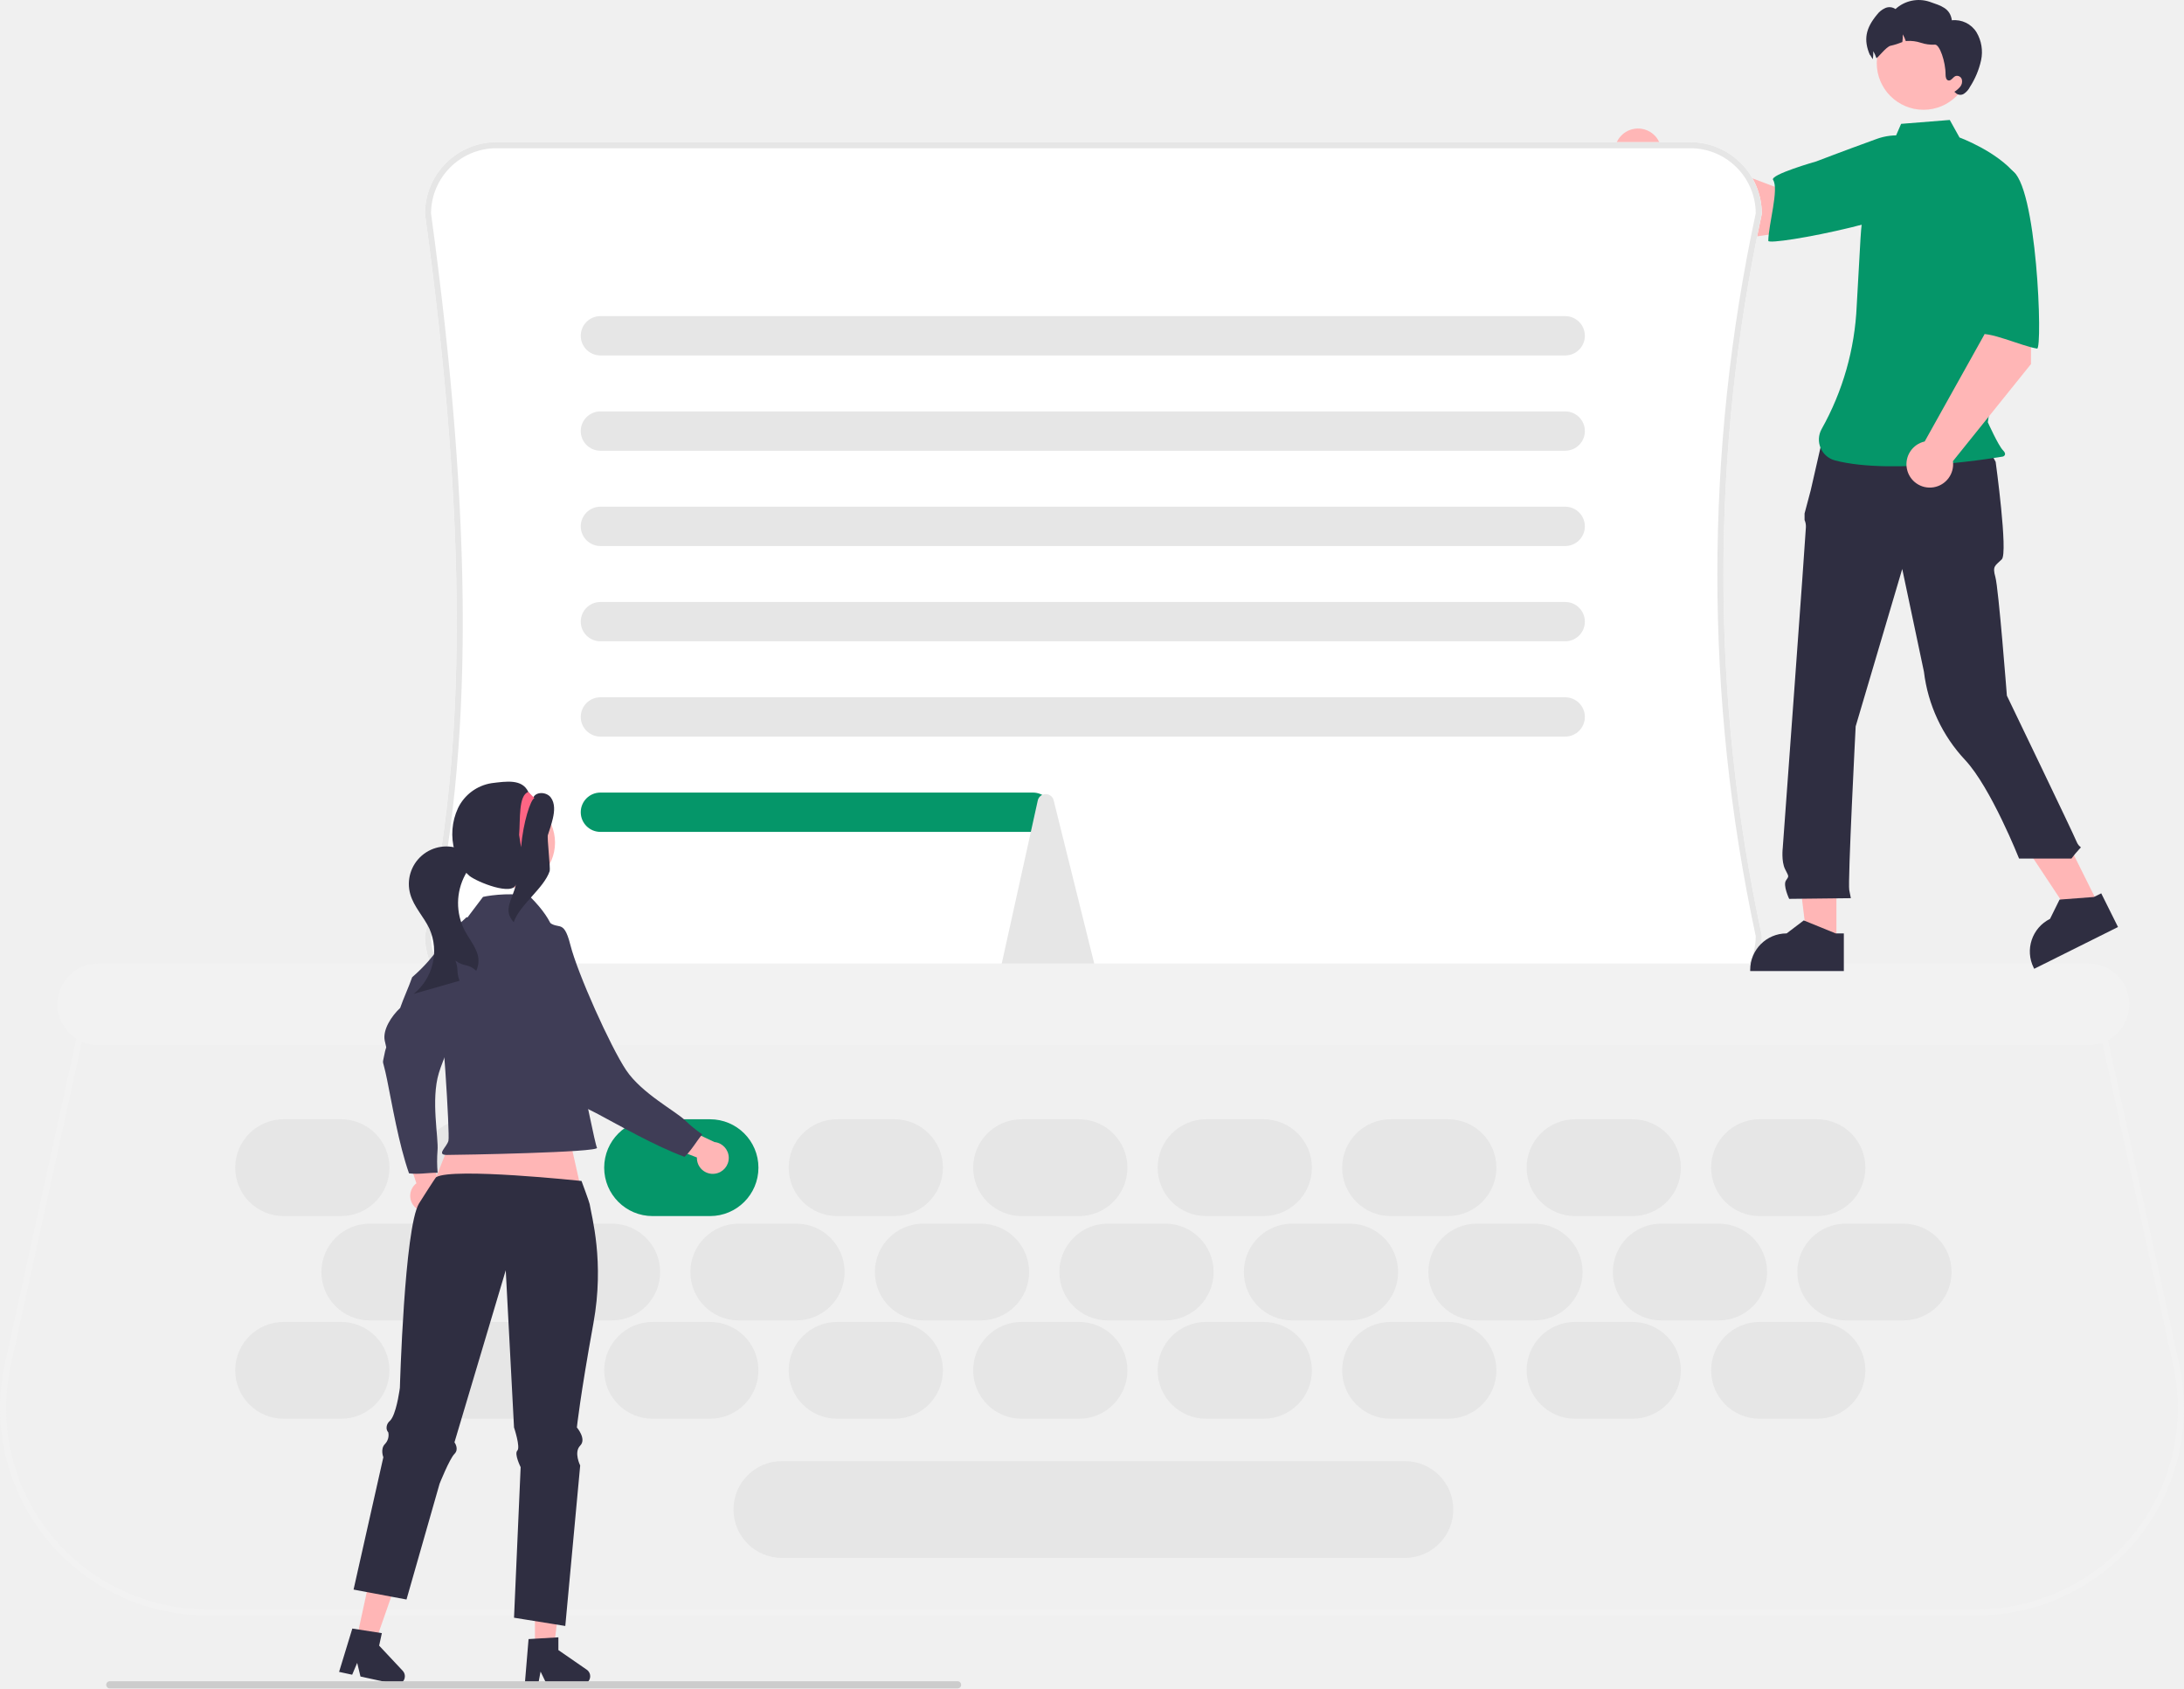
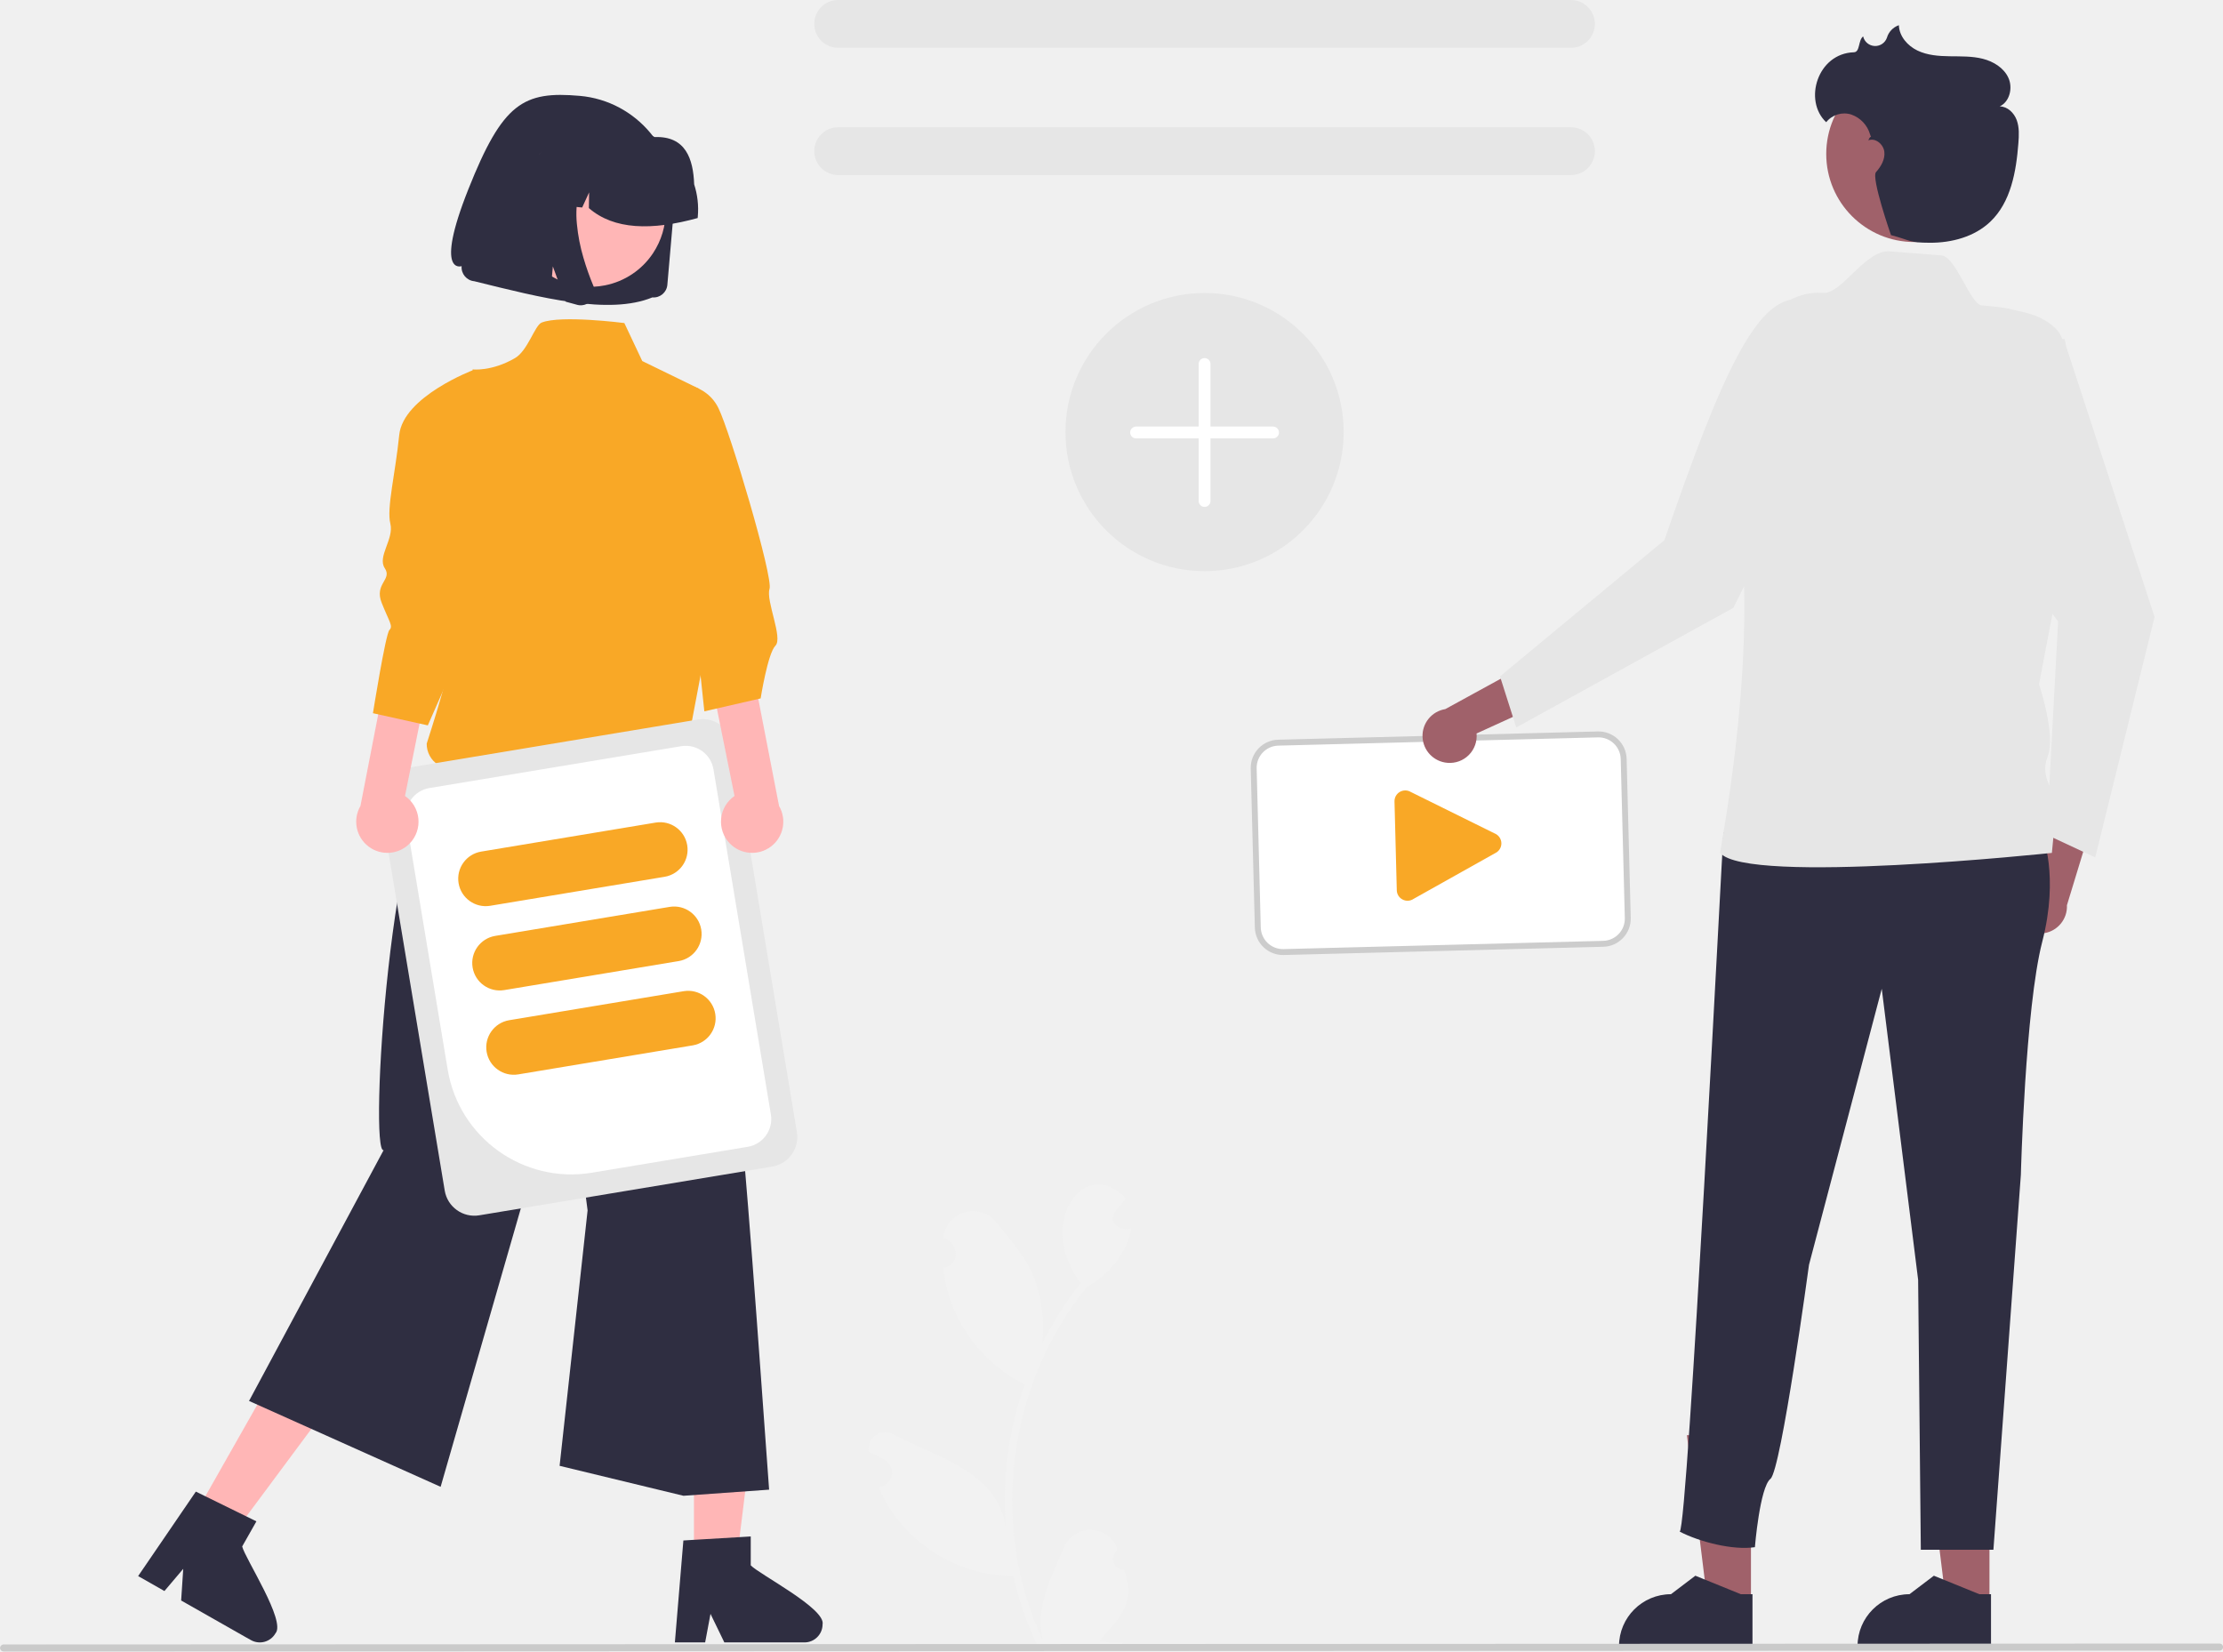
- <svg xmlns="http://www.w3.org/2000/svg" data-name="Layer 1" width="722.113" height="558.151" viewBox="0 0 722.113 558.151">
-   <path d="M892.077,705.041h-585.082a68.496,68.496,0,0,1-66.896-83.213l26.134-118.787H932.84l26.134,118.787a68.496,68.496,0,0,1-66.896,83.213Zm-624.237-200-25.788,117.217a66.497,66.497,0,0,0,64.943,80.783h585.082a66.497,66.497,0,0,0,64.943-80.783l-25.788-117.217Z" transform="translate(-238.4798 -171.0368)" fill="#f2f2f2" />
-   <path d="M817.785,249.415l30.69-4.574-4.848-21.349-18.4,9.267-37.961-14.307a7.717,7.717,0,1,0-5.048,10.199Z" transform="translate(-238.4798 -171.0368)" fill="#ffb6b6" />
-   <path d="M880.164,233.455c-2.373,8.995-57.048,19.141-57.02,17.195.078-5.531,3.593-17.135,1.585-20.146-1.148-1.722,14.313-6.121,14.313-6.121s8.533-3.285,19.596-7.293a19.721,19.721,0,0,1,18.85,2.604S882.537,224.461,880.164,233.455Z" transform="translate(-238.4798 -171.0368)" fill="#059669" />
-   <path d="M351.247,608.037h-19a16,16,0,0,0,0,32h19a16,16,0,0,0,0-32Z" transform="translate(-238.4798 -171.0368)" fill="#e6e6e6" />
-   <path d="M412.247,608.037h-19a16,16,0,0,0,0,32h19a16,16,0,0,0,0-32Z" transform="translate(-238.4798 -171.0368)" fill="#e6e6e6" />
-   <path d="M473.247,608.037h-19a16,16,0,0,0,0,32h19a16,16,0,0,0,0-32Z" transform="translate(-238.4798 -171.0368)" fill="#e6e6e6" />
-   <path d="M534.247,608.037h-19a16,16,0,0,0,0,32h19a16,16,0,0,0,0-32Z" transform="translate(-238.4798 -171.0368)" fill="#e6e6e6" />
-   <path d="M595.247,608.037h-19a16,16,0,0,0,0,32h19a16,16,0,0,0,0-32Z" transform="translate(-238.4798 -171.0368)" fill="#e6e6e6" />
-   <path d="M656.247,608.037h-19a16,16,0,0,0,0,32h19a16,16,0,0,0,0-32Z" transform="translate(-238.4798 -171.0368)" fill="#e6e6e6" />
-   <path d="M717.247,608.037h-19a16,16,0,0,0,0,32h19a16,16,0,0,0,0-32Z" transform="translate(-238.4798 -171.0368)" fill="#e6e6e6" />
-   <path d="M778.247,608.037h-19a16,16,0,0,0,0,32h19a16,16,0,0,0,0-32Z" transform="translate(-238.4798 -171.0368)" fill="#e6e6e6" />
-   <path d="M839.247,608.037h-19a16,16,0,0,0,0,32h19a16,16,0,0,0,0-32Z" transform="translate(-238.4798 -171.0368)" fill="#e6e6e6" />
-   <path d="M351.247,541.037h-19a16,16,0,0,0,0,32h19a16,16,0,0,0,0-32Z" transform="translate(-238.4798 -171.0368)" fill="#e6e6e6" />
-   <path d="M412.247,541.037h-19a16,16,0,0,0,0,32h19a16,16,0,0,0,0-32Z" transform="translate(-238.4798 -171.0368)" fill="#e6e6e6" />
-   <path d="M473.247,541.037h-19a16,16,0,0,0,0,32h19a16,16,0,0,0,0-32Z" transform="translate(-238.4798 -171.0368)" fill="#059669" />
-   <path d="M534.247,541.037h-19a16,16,0,0,0,0,32h19a16,16,0,0,0,0-32Z" transform="translate(-238.4798 -171.0368)" fill="#e6e6e6" />
-   <path d="M595.247,541.037h-19a16,16,0,0,0,0,32h19a16,16,0,0,0,0-32Z" transform="translate(-238.4798 -171.0368)" fill="#e6e6e6" />
-   <path d="M656.247,541.037h-19a16,16,0,0,0,0,32h19a16,16,0,0,0,0-32Z" transform="translate(-238.4798 -171.0368)" fill="#e6e6e6" />
-   <path d="M717.247,541.037h-19a16,16,0,0,0,0,32h19a16,16,0,0,0,0-32Z" transform="translate(-238.4798 -171.0368)" fill="#e6e6e6" />
-   <path d="M778.247,541.037h-19a16,16,0,0,0,0,32h19a16,16,0,0,0,0-32Z" transform="translate(-238.4798 -171.0368)" fill="#e6e6e6" />
-   <path d="M839.247,541.037h-19a16,16,0,0,0,0,32h19a16,16,0,0,0,0-32Z" transform="translate(-238.4798 -171.0368)" fill="#e6e6e6" />
-   <path d="M379.747,575.537h-19a16,16,0,0,0,0,32h19a16,16,0,0,0,0-32Z" transform="translate(-238.4798 -171.0368)" fill="#e6e6e6" />
-   <path d="M440.747,575.537h-19a16,16,0,0,0,0,32h19a16,16,0,0,0,0-32Z" transform="translate(-238.4798 -171.0368)" fill="#e6e6e6" />
-   <path d="M501.747,575.537h-19a16,16,0,0,0,0,32h19a16,16,0,0,0,0-32Z" transform="translate(-238.4798 -171.0368)" fill="#e6e6e6" />
-   <path d="M562.747,575.537h-19a16,16,0,0,0,0,32h19a16,16,0,0,0,0-32Z" transform="translate(-238.4798 -171.0368)" fill="#e6e6e6" />
-   <path d="M623.747,575.537h-19a16,16,0,0,0,0,32h19a16,16,0,0,0,0-32Z" transform="translate(-238.4798 -171.0368)" fill="#e6e6e6" />
-   <path d="M684.747,575.537h-19a16,16,0,0,0,0,32h19a16,16,0,0,0,0-32Z" transform="translate(-238.4798 -171.0368)" fill="#e6e6e6" />
-   <path d="M745.747,575.537h-19a16,16,0,0,0,0,32h19a16,16,0,0,0,0-32Z" transform="translate(-238.4798 -171.0368)" fill="#e6e6e6" />
-   <path d="M806.747,575.537h-19a16,16,0,0,0,0,32h19a16,16,0,0,0,0-32Z" transform="translate(-238.4798 -171.0368)" fill="#e6e6e6" />
-   <path d="M867.747,575.537h-19a16,16,0,0,0,0,32h19a16,16,0,0,0,0-32Z" transform="translate(-238.4798 -171.0368)" fill="#e6e6e6" />
-   <path d="M797.379,504.037H402.615a23.645,23.645,0,0,1-23.618-23.618l.026-.226c13.966-60.428,13.96-136.182-.017-238.402l-.009-.136a23.645,23.645,0,0,1,23.618-23.618H797.379A23.645,23.645,0,0,1,820.997,241.655l-.022.209a566.872,566.872,0,0,0,0,238.346l.022.209A23.645,23.645,0,0,1,797.379,504.037Z" transform="translate(-238.4798 -171.0368)" fill="#fff" />
-   <path d="M797.379,504.037H402.615a23.645,23.645,0,0,1-23.618-23.618l.026-.226c13.966-60.428,13.96-136.182-.017-238.402l-.009-.136a23.645,23.645,0,0,1,23.618-23.618H797.379A23.645,23.645,0,0,1,820.997,241.655l-.022.209a566.872,566.872,0,0,0,0,238.346l.022.209A23.645,23.645,0,0,1,797.379,504.037ZM380.997,480.531a21.643,21.643,0,0,0,21.618,21.506H797.379a21.643,21.643,0,0,0,21.618-21.514,568.845,568.845,0,0,1,0-238.973,21.643,21.643,0,0,0-21.618-21.514H402.615a21.643,21.643,0,0,0-21.618,21.551C394.989,343.956,394.99,419.893,380.997,480.531Z" transform="translate(-238.4798 -171.0368)" fill="#e6e6e6" />
-   <path d="M755.997,288.537h-319a6.5,6.5,0,0,1,0-13h319a6.5,6.5,0,0,1,0,13Z" transform="translate(-238.4798 -171.0368)" fill="#e6e6e6" />
-   <path d="M755.997,320.037h-319a6.5,6.5,0,0,1,0-13h319a6.5,6.5,0,0,1,0,13Z" transform="translate(-238.4798 -171.0368)" fill="#e6e6e6" />
-   <path d="M755.997,351.537h-319a6.5,6.5,0,0,1,0-13h319a6.5,6.5,0,0,1,0,13Z" transform="translate(-238.4798 -171.0368)" fill="#e6e6e6" />
-   <path d="M755.997,383.037h-319a6.5,6.5,0,0,1,0-13h319a6.5,6.5,0,0,1,0,13Z" transform="translate(-238.4798 -171.0368)" fill="#e6e6e6" />
-   <path d="M755.997,414.537h-319a6.5,6.5,0,0,1,0-13h319a6.5,6.5,0,0,1,0,13Z" transform="translate(-238.4798 -171.0368)" fill="#e6e6e6" />
-   <path d="M579.997,446.037h-143a6.5,6.5,0,0,1,0-13h143a6.5,6.5,0,0,1,0,13Z" transform="translate(-238.4798 -171.0368)" fill="#059669" />
-   <path d="M598.178,495.537H571.855a2.658,2.658,0,0,1-2.069-1.02,3.174,3.174,0,0,1-.601-2.652l12.387-56.046a2.7,2.7,0,0,1,5.32-.081l13.936,56.045a3.175,3.175,0,0,1-.558,2.704A2.657,2.657,0,0,1,598.178,495.537Z" transform="translate(-238.4798 -171.0368)" fill="#e6e6e6" />
-   <path d="M928.997,516.537h-658a13.5,13.5,0,0,1,0-27h658a13.5,13.5,0,0,1,0,27Z" transform="translate(-238.4798 -171.0368)" fill="#f2f2f2" />
-   <polygon points="607.193 311.693 597.591 311.692 593.024 274.657 607.195 274.658 607.193 311.693" fill="#ffb6b6" />
-   <path d="M848.121,492.037l-30.96-.001v-.392a12.051,12.051,0,0,1,12.05-12.05h.001l5.655-4.29,10.551,4.291,2.703 0Z" transform="translate(-238.4798 -171.0368)" fill="#2f2e41" />
-   <polygon points="693.95 299.209 685.357 303.492 664.747 272.384 677.431 266.063 693.95 299.209" fill="#ffb6b6" />
-   <path d="M938.774,477.484l-27.709,13.81-.175-.35a12.051,12.051,0,0,1,5.409-16.16l.001-0,3.147-6.363,11.357-.867,2.419-1.206Z" transform="translate(-238.4798 -171.0368)" fill="#2f2e41" />
-   <path d="M841.419,314.529l52.945,1.853,3.959,7.352s4.146,30.079,2.023,32.203-3.185,2.123-2.123,5.84,3.807,39.222,3.807,39.222,21.871,45.366,22.933,48.021,2.123,1.593,1.062,2.654A39.098,39.098,0,0,0,923.369,454.859H906.064s-9.317-23.503-17.846-32.593a51.635,51.635,0,0,1-13.612-29.178l-7.175-33.965L852.036,411.148s-2.654,51.494-2.123,54.149l.531,2.654-20.396.228s-2.123-4.475-1.062-6.067.998-1.158-.297-3.764-.764-7.023-.764-7.023,7.655-104.412,7.655-106.005a5.295,5.295,0,0,0-.441-2.388V340.77l2.034-7.66Z" transform="translate(-238.4798 -171.0368)" fill="#2f2e41" />
-   <path d="M864.246,218.467c-3.446,2.049-5.508,5.813-6.691,9.644a91.389,91.389,0,0,0-3.927,21.835l-1.25,22.187a91.35,91.35,0,0,1-11.627,40.784,7.13,7.13,0,0,0,4.46,10.325c19.189,5.035,55.533-1.287,55.533-1.287s1.548-.516,0-2.064-5.021-9.288-5.021-9.288l4.128-27.117,5.16-54.697c-6.192-7.74-18.645-12.303-18.645-12.303l-3.218-5.792-16.089,1.287Z" transform="translate(-238.4798 -171.0368)" fill="#059669" />
-   <circle cx="635.979" cy="20.834" r="15.455" fill="#ffb8b8" />
-   <path d="M893.503,190.953a26.877,26.877,0,0,1-3.676,8.807,5.995,5.995,0,0,1-2.005,2.277,2.192,2.192,0,0,1-2.785-.348l-.376-.306a7.976,7.976,0,0,0,1.949-1.692,2.716,2.716,0,0,0,.522-2.43,1.673,1.673,0,0,0-2.047-1.093c-.905.355-1.455,1.664-2.402,1.462-.766-.167-.926-1.177-.926-1.97.028-4.149-1.977-10.046-3.53-9.865a12.519,12.519,0,0,1-4.63-.62,12.13,12.13,0,0,0-4.637-.592c-.111.014-.223.035-.341.056a10.267,10.267,0,0,0-1.03-2.249,12.014,12.014,0,0,1-.125,2.548,23.832,23.832,0,0,1-3.857,1.218c-1.434.202-4.588,4.491-4.734,4.052a10.268,10.268,0,0,0-1.03-2.249,12.014,12.014,0,0,1-.125,2.548c-.007.035-.007.063-.014.097-.696-.926-1.121-2.054-.884-1.191-2.332-5.277-1.427-9.058,2.242-13.506a7.055,7.055,0,0,1,2.75-2.207,3.468,3.468,0,0,1,3.384.334,11.384,11.384,0,0,1,11.292-2.409c3.822,1.33,6.767,2.11,7.352,6.12a8.509,8.509,0,0,1,8.153,3.968A12.85,12.85,0,0,1,893.503,190.953Z" transform="translate(-238.4798 -171.0368)" fill="#2f2e41" />
-   <path d="M909.997,291.385l.025-31.029-21.832,1.63,6.437,19.57-19.775,35.421a7.717,7.717,0,1,0,9.338,6.504Z" transform="translate(-238.4798 -171.0368)" fill="#ffb6b6" />
-   <path d="M903.458,227.33c8.544,3.68,10.475,59.255,8.554,58.939-5.458-.896-16.413-6.093-19.688-4.554-1.873.88-3.932-15.062-3.932-15.062s-1.984-8.926-4.308-20.461a19.721,19.721,0,0,1,5.369-18.256S894.914,223.651,903.458,227.33Z" transform="translate(-238.4798 -171.0368)" fill="#059669" />
-   <path d="M375.817,570.227a5.239,5.239,0,0,1,.342-8.026l-5.866-17.669,9.343,2.51,4.138,16.394a5.267,5.267,0,0,1-7.957,6.791Z" transform="translate(-238.4798 -171.0368)" fill="#ffb6b6" />
-   <path d="M392.751,474.231c1.55.889,10.722-1.313,12.514-.687-.989,6.033,4.382,3.769-1.45,11.692s-17.578,31.679-20.247,40.558-.027,21.391-.427,25.599a43.667,43.667,0,0,0,.036,7.324c-3.151-.04-6.257.614-9.457.196-3.413-9.657-5.708-23.403-7.266-31s-1.615-4.384-.901-8.183.888-1.038.137-4.672,2.285-8.2,5.091-10.803c1.21-3.479,2.773-6.723,3.97-10.165C383.525,486.435,384.102,482.013,392.751,474.231Z" transform="translate(-238.4798 -171.0368)" fill="#3f3d56" />
-   <path d="M474.884,559.027a5.239,5.239,0,0,1-5.979-5.365l-17.369-6.701,7.876-5.618,15.286,7.225a5.267,5.267,0,0,1,.185,10.459Z" transform="translate(-238.4798 -171.0368)" fill="#ffb6b6" />
-   <path d="M411.534,484.94c1.671-.632,5.801-9.113,7.423-10.098,4.029,4.598,5.695-.987,8.105,8.551s13.284,33.706,18.443,41.409,16.497,13.617,19.492,16.6a43.666,43.666,0,0,0,5.677,4.627c-2.033,2.407-3.503,5.221-5.859,7.426-9.625-3.503-21.695-10.468-28.551-14.094s-4.411-1.54-6.89-4.506-.237-1.345-3.52-3.075-4.878-6.976-5.105-10.797c-1.917-3.145-3.428-6.413-5.325-9.526C415.093,499.819,412.046,496.563,411.534,484.94Z" transform="translate(-238.4798 -171.0368)" fill="#3f3d56" />
-   <polygon points="186.123 366.39 194.791 405.071 139.247 401.616 154.351 363.627 186.123 366.39" fill="#ffb6b6" />
-   <polygon points="176.874 544.917 183.113 544.916 186.081 520.851 176.873 520.851 176.874 544.917" fill="#ffb6b6" />
-   <path d="M413.241,712.875l9.863-.589v4.226l9.377,6.476a2.64,2.64,0,0,1-1.5,4.812h-11.742l-2.024-4.18-.79,4.18h-4.427Z" transform="translate(-238.4798 -171.0368)" fill="#2f2e41" />
-   <polygon points="117.905 541.813 124.002 543.135 132.005 520.246 123.006 518.294 117.905 541.813" fill="#ffb6b6" />
-   <path d="M354.972,709.393l9.764,1.516-.896,4.13,7.791,8.317a2.64,2.64,0,0,1-2.486,4.384l-11.475-2.489-1.092-4.514-1.658,3.917-4.327-.939Z" transform="translate(-238.4798 -171.0368)" fill="#2f2e41" />
-   <path d="M434.689,608.453c-4.379,24.065-5.473,34.455-5.473,34.455s3.284,3.828,1.095,6.018,0,6.562,0,6.562l-4.923,53.053-3.963-.642-9.546-1.535-3.443-.556,2.189-49.769s-2.189-4.379-1.095-5.473c1.095-1.095-1.095-7.657-1.095-7.657l-2.734-51.958-16.958,56.881s1.645,2.189,0,3.828c-1.639,1.639-4.917,9.846-4.917,9.846l-10.085,35.287-.856,2.997-5.259-.985-5.724-1.076-1.052-.196-1.871-.355-1.205-.226-.41-.073-1.981-.373.599-2.66.312-1.4,8.531-37.892.196-.875.208-.923s-1.095-2.734.544-4.379a4.274,4.274,0,0,0,1.095-3.828,1.493,1.493,0,0,1-.147-.183,2.27,2.27,0,0,1-.391-.893,2.961,2.961,0,0,1,1.089-2.752,4.67,4.67,0,0,0,.777-1.113c1.663-3.15,2.501-9.822,2.501-9.822s1.48-52.845,6.323-60.917c.257-.422,5.399-8.523,5.668-8.688,5.467-3.278,48.063,1.25,48.063,1.25s2.58,6.931,2.696,7.652C434.075,573.136,438.401,588.039,434.689,608.453Z" transform="translate(-238.4798 -171.0368)" fill="#2f2e41" />
-   <path d="M421.746,481.165s.922-4.784-7.935-13.641c-4.689-1.563-12.813-.652-15.629,0-13.024,17.192-10.692,14.159-14.083,23.764a13.529,13.529,0,0,0-.928,6.838c1.563,7.815,4.1,47.928,3.579,50.012s-4.168,4.689-.521,4.689,50.675-.823,49.633-2.386S421.746,481.165,421.746,481.165Z" transform="translate(-238.4798 -171.0368)" fill="#3f3d56" />
-   <circle cx="168.577" cy="278.545" r="14.938" fill="#ffb6b6" />
-   <path d="M394.401,455.23c-.082,1.812-1.217,3.373-2.094,4.959a19.789,19.789,0,0,0-.184,18.46c1.219,2.313,2.907,4.377,3.875,6.806a7.731,7.731,0,0,1-.061,6.522c-2.618-2.519-3.896-1.189-6.869-3.388,1.169,3.277.172,3.383,1.346,6.657q-7.569,2.161-15.144,4.334a18.252,18.252,0,0,0,5.221-21.482c-1.846-3.958-5.146-7.221-6.347-11.427a12.399,12.399,0,0,1,17.042-14.713C392.886,451.472,394.483,453.447,394.401,455.23Z" transform="translate(-238.4798 -171.0368)" fill="#2f2e41" />
-   <path d="M413.163,432.839c-2.009-4.389-7.309-3.496-12.101-2.917a14.894,14.894,0,0,0-11.159,8.281,20.353,20.353,0,0,0-1.104,14.128,15.478,15.478,0,0,0,4.887,8.239c2.531,2.035,14.429,6.849,15.419,2.704-1.238,5.408-4.46,8.486-.773,12.631,1.91-5.737,9.985-11.186,11.895-16.922.287-.864-.893-11.013-.606-11.876.606-1.82,1.213-3.644,1.651-5.511.55-2.346.762-5.037-.696-6.956s-5.129-1.994-5.866.301" transform="translate(-238.4798 -171.0368)" fill="#2f2e41" />
-   <path d="M410.758,451.107l-.639-4.065c.434-5.056-.274-13.097,3.043-14.203l2.029,2.029C413.909,435.296,411.467,442.856,410.758,451.107Z" transform="translate(-238.4798 -171.0368)" fill="#ff6584" />
-   <path d="M556.269,727.998a1.186,1.186,0,0,1-1.19,1.19h-280.29a1.19,1.19,0,1,1,0-2.38h280.29A1.187,1.187,0,0,1,556.269,727.998Z" transform="translate(-238.4798 -171.0368)" fill="#ccc" />
-   <path d="M702.997,654.041h-206a16,16,0,0,0,0,32h206a16,16,0,0,0,0-32Z" transform="translate(-238.4798 -171.0368)" fill="#e6e6e6" />
+ <svg xmlns="http://www.w3.org/2000/svg" data-name="Layer 1" width="751.131" height="558.074" viewBox="0 0 751.131 558.074">
+   <path d="M604.269,701.351a3.613,3.613,0,0,1-2.619-6.263c.091-.362.156-.622.248-.984a9.707,9.707,0,0,0-17.997-.17c-4.282,10.023-9.825,20.4-7.068,31.44-18.206-38.585-12.015-86.582,14.891-119.58,7.437-4.097,13.465-11.376,15.034-19.827-3.681,1.247-8.27-1.747-5.502-5.624,1.2-1.482,2.411-2.952,3.61-4.434-13.982-14.89-30.641,8.512-15.251,28.609a115.847,115.847,0,0,0-13.011,20.352,48.709,48.709,0,0,0-2.908-22.624c-2.783-6.715-8.001-12.37-12.595-18.175-5.586-7.073-17.083-3.81-17.835,5.166,5.155,1.694,5.825,9.141-.072,10.16,1.545,16.698,12.453,32.043,27.478,39.366a116.299,116.299,0,0,0-6.355,48.611c-2.652-19.25-23.316-23.921-37.759-31.572a5.626,5.626,0,0,0-8.58,5.699,32.495,32.495,0,0,1,5.696,3.005,4.911,4.911,0,0,1-2.282,8.965c7.28,18.018,26.102,30.117,45.434,30.049a119.563,119.563,0,0,0,8.032,23.447h28.692c.103-.319.195-.648.288-.967a32.599,32.599,0,0,1-7.939-.473c7.026-8.319,12.46-12.563,8.371-24.177Z" transform="translate(-224.4343 -170.9629)" fill="#f2f2f2" />
+   <path d="M755.343,187.114H507.555a8.076,8.076,0,0,1,0-16.151H755.343a8.076,8.076,0,0,1,0,16.151Z" transform="translate(-224.4343 -170.9629)" fill="#e6e6e6" />
+   <path d="M755.343,230.114H507.555a8.076,8.076,0,0,1,0-16.151H755.343a8.076,8.076,0,0,1,0,16.151Z" transform="translate(-224.4343 -170.9629)" fill="#e6e6e6" />
+   <path d="M766.168,489.893l-108.016,2.788a8.509,8.509,0,0,1-8.717-8.278l-1.388-53.762a8.51,8.51,0,0,1,8.278-8.717L764.342,419.136a8.51,8.51,0,0,1,8.717,8.278L774.446,481.176A8.509,8.509,0,0,1,766.168,489.893Z" transform="translate(-224.4343 -170.9629)" fill="#fff" />
+   <path d="M766.194,490.892l-108.016,2.788a9.511,9.511,0,0,1-9.742-9.252l-1.388-53.762a9.511,9.511,0,0,1,9.252-9.742l108.016-2.788a9.511,9.511,0,0,1,9.742,9.252l1.388,53.762A9.511,9.511,0,0,1,766.194,490.892ZM656.352,422.924a7.508,7.508,0,0,0-7.304,7.691l1.388,53.762a7.508,7.508,0,0,0,7.691,7.304L766.143,488.893a7.508,7.508,0,0,0,7.304-7.691l-1.388-53.762a7.508,7.508,0,0,0-7.691-7.304Z" transform="translate(-224.4343 -170.9629)" fill="#ccc" />
+   <path d="M700.126,475.341a3.633,3.633,0,0,1-1.764-.411,3.586,3.586,0,0,1-1.965-3.135l-.775-30.004a3.633,3.633,0,0,1,5.5-3.21l28.849,14.267a3.633,3.633,0,0,1,.158,6.131L702.055,474.717A3.616,3.616,0,0,1,700.126,475.341Z" transform="translate(-224.4343 -170.9629)" fill="#f9a826" />
+   <circle cx="407.014" cy="146.005" r="47" fill="#e6e6e6" />
+   <path d="M631.449,342.252a2,2,0,0,1-2-2V293.968a2,2,0,1,1,4,0v46.284A2,2,0,0,1,631.449,342.252Z" transform="translate(-224.4343 -170.9629)" fill="#fff" />
+   <path d="M654.59,319.11h-46.283a2,2,0,0,1,0-4h46.283a2,2,0,0,1,0,4Z" transform="translate(-224.4343 -170.9629)" fill="#fff" />
+   <path d="M458.449,468.968h-80v-90h80C449.712,390.715,454.035,429.748,458.449,468.968Z" transform="translate(-224.4343 -170.9629)" fill="#ffb6b6" />
+   <polygon points="234.478 527.659 248.878 527.659 255.729 472.114 234.475 472.115 234.478 527.659" fill="#ffb6b6" />
+   <path d="M478.104,699.918V690.156l-3.786.231-15.41.913-3.567.219-2.727,32.696-.146,1.753H462.694l.329-1.741,1.485-7.912,3.834,7.912.84,1.741h27.108a6.125,6.125,0,0,0,6.086-6.098C503.521,714.525,480.977,702.974,478.104,699.918Z" transform="translate(-224.4343 -170.9629)" fill="#2f2e41" />
+   <polygon points="65.771 511.985 78.296 519.091 111.665 474.162 93.18 463.674 65.771 511.985" fill="#ffb6b6" />
+   <path d="M306.264,693.54l4.808-8.484-3.384-1.668-13.865-6.804-3.214-1.582-15.788,23.116-3.713,5.429,4.2,2.386,4.686,2.666,6.354-7.498-.706,10.7,22.142,12.574h.012l1.424.803a6.096,6.096,0,0,0,8.302-2.301C321.151,718.786,307.25,697.63,306.264,693.54Z" transform="translate(-224.4343 -170.9629)" fill="#2f2e41" />
+   <path d="M375.449,425.968c-19.297,12.787-26.4,135.64-21.386,133.635l-45.483,84.765L373.318,673.387,415.885,525.586l7.094,54.391-9.459,86.316,41.846,10.12,28.944-2.067c-7.521-102.887-14.299-211.402-29.861-253.377Z" transform="translate(-224.4343 -170.9629)" fill="#2f2e41" />
+   <path d="M435.399,280.128s-21.423-2.771-27.95-.16c-2.322.929-4.645,9.459-9,12-7.885,4.6-14.32,3.825-14.32,3.825,3.08,39.219,2.913,69.642-15.515,126.453a8.398,8.398,0,0,0,12.129,7.624l75.707-5.903,8.975-47.239,11.749-24.803-15.222-31.33-1.305-18.276-19.197-9.352Z" transform="translate(-224.4343 -170.9629)" fill="#f9a826" />
+   <path id="a2192116-6b97-466f-8b13-d9817c84884d-433" data-name="Path 9" d="M444.857,271.459l.023.002a4.661,4.661,0,0,0,5.045-4.243L452.18,241.302a34.763,34.763,0,0,0-1.556-13.754,35.324,35.324,0,0,0-16.873-20.195,34.784,34.784,0,0,0-13.361-3.989c-19.136-1.695-26.098,2.334-37.717,31.579s-2.258,25.955-2.258,25.955a4.669,4.669,0,0,0,.21,1.85,4.745,4.745,0,0,0,2.273,2.713,4.684,4.684,0,0,0,1.787.533c22.646,5.597,45.499,11.495,60.178,5.465Z" transform="translate(-224.4343 -170.9629)" fill="#2f2e41" />
+   <path id="ed28a24e-420e-40bb-8d99-8be0d936d38f-434" data-name="Ellipse 1" d="M402.487,228.024a25.642,25.642,0,0,0,26.338,39.368,25.343,25.343,0,0,0,16.246-10.846,25.642,25.642,0,0,0-26.318-39.356A25.343,25.343,0,0,0,402.487,228.025Z" transform="translate(-224.4343 -170.9629)" fill="#ffb6b6" />
+   <path id="aaaefc33-4d64-40b9-9ad5-5bc57b25f5f9-435" data-name="Path 10" d="M460.216,244.127a27.5,27.5,0,0,0-1.231-10.878c-.315-8.595-2.861-16.364-13.343-15.968a27.512,27.512,0,0,0-10.497-3.145l-5.185-.477q-.087-.008-.175-.016a27.454,27.454,0,0,0-29.714,24.989l-.045.519,10.969.999,4.651-10.127-.163,10.538,5.665.518,2.345-5.109-.081,5.313c8.455,7.348,21.205,7.651,36.753,3.364Z" transform="translate(-224.4343 -170.9629)" fill="#2f2e41" />
+   <path id="a25eee40-fd94-4a6a-9f0d-d3f65b8e441c-436" data-name="Path 13" d="M425.315,268.936a4.587,4.587,0,0,1-.411,2.492,4.691,4.691,0,0,1-.713,1.098,4.745,4.745,0,0,1-.83.75,4.653,4.653,0,0,1-3.108.833q-.103-.01-.206-.024t-.205-.032q-.103-.018-.205-.041t-.204-.051l-3.833-1.047-4.367-11.927-.913,10.497-17.429-4.728L396.768,222.21l29.671,2.725-.808.788a20.493,20.493,0,0,0-5.497,9.644,33.406,33.406,0,0,0-.771,11.339,60.243,60.243,0,0,0,2.199,11.331,88.786,88.786,0,0,0,3.416,9.635A4.685,4.685,0,0,1,425.315,268.936Z" transform="translate(-224.4343 -170.9629)" fill="#2f2e41" />
+   <path d="M374.705,573.299,352.911,442.235a10.154,10.154,0,0,1,8.342-11.669l98.982-16.459a10.154,10.154,0,0,1,11.669,8.342l21.794,131.063A10.154,10.154,0,0,1,485.356,565.181l-98.982,16.459A10.154,10.154,0,0,1,374.705,573.299Z" transform="translate(-224.4343 -170.9629)" fill="#e6e6e6" />
+   <path d="M375.715,532.45l-14.011-84.259a9.51,9.51,0,0,1,7.812-10.929l85.067-14.145a9.51,9.51,0,0,1,10.929,7.812l19.394,116.628a9.51,9.51,0,0,1-7.813,10.929l-52.697,8.763A42.361,42.361,0,0,1,375.715,532.45Z" transform="translate(-224.4343 -170.9629)" fill="#fff" />
+   <path d="M379.386,469.41a9.293,9.293,0,0,1,7.634-10.679l59.01-9.813a9.283,9.283,0,0,1,3.045,18.314l-59.01,9.813A9.293,9.293,0,0,1,379.386,469.41Z" transform="translate(-224.4343 -170.9629)" fill="#f9a826" />
+   <path d="M384.123,497.898a9.293,9.293,0,0,1,7.634-10.679l59.01-9.813a9.283,9.283,0,0,1,3.045,18.314l-59.01,9.813A9.293,9.293,0,0,1,384.123,497.898Z" transform="translate(-224.4343 -170.9629)" fill="#f9a826" />
+   <path d="M388.86,526.385a9.293,9.293,0,0,1,7.634-10.679l59.01-9.813a9.283,9.283,0,0,1,3.045,18.314l-59.01,9.813A9.293,9.293,0,0,1,388.86,526.385Z" transform="translate(-224.4343 -170.9629)" fill="#f9a826" />
+   <path d="M362.933,455.915a10.549,10.549,0,0,0-1.654-15.98l10.387-51.541-13.55-6.378-11.89,61.307a10.534,10.534,0,0,0,16.706,12.593Z" transform="translate(-224.4343 -170.9629)" fill="#ffb6b6" />
+   <path d="M384.449,295.968s-23.818,8.963-25.123,22.017-4.305,24.69-3,29.911-4.488,11.155-1.877,15.072-3.65,5.204-1.039,11.731,3.916,7.832,2.611,9.138-5.571,28.131-5.571,28.131l18.542,4.115,24.192-55.019Z" transform="translate(-224.4343 -170.9629)" fill="#f9a826" />
+   <path d="M470.965,455.915a10.549,10.549,0,0,1,1.654-15.98l-10.387-51.541,13.55-6.378,11.89,61.307a10.534,10.534,0,0,1-16.706,12.593Z" transform="translate(-224.4343 -170.9629)" fill="#ffb6b6" />
+   <path d="M455.424,301.015a13.912,13.912,0,0,1,11.749,7.832c3.916,7.832,18.582,57.205,17.276,61.121s4.61,16.564,2,19.174-5,17.826-5,17.826l-19.025,4.367-6.138-58.103Z" transform="translate(-224.4343 -170.9629)" fill="#f9a826" />
+   <path d="M904.904,479.806a9.099,9.099,0,0,1,7.714-11.626l7.142-31.536,11.638,12.12-8.566,28.089a9.148,9.148,0,0,1-17.928,2.953Z" transform="translate(-224.4343 -170.9629)" fill="#a0616a" />
+   <path d="M922.065,285.52l.572,2.71,29.812,91.201-20.053,81.273L915.982,453.03l3.87-72.057c-29.458-39.331-38.122-53.567-35.553-94.503Z" transform="translate(-224.4343 -170.9629)" fill="#e6e6e6" />
+   <polygon points="672.225 541.537 657.56 541.536 650.583 484.968 672.228 484.97 672.225 541.537" fill="#a0616a" />
+   <path d="M897.176,727.798l-45.098-.002v-.57a17.554,17.554,0,0,1,17.553-17.553h.001l8.238-6.25,15.37,6.25,3.937 0Z" transform="translate(-224.4343 -170.9629)" fill="#2f2e41" />
+   <polygon points="591.631 541.537 576.966 541.536 569.989 484.968 591.634 484.97 591.631 541.537" fill="#a0616a" />
+   <path d="M816.582,727.798l-45.098-.002v-.57a17.554,17.554,0,0,1,17.553-17.553h.001l8.238-6.25,15.37,6.25,3.937 0Z" transform="translate(-224.4343 -170.9629)" fill="#2f2e41" />
+   <path d="M914.494,453.027s5.785,13.739,0,36.156-7.231,78.82-7.231,78.82l-9.273,126.657H873.462l-.908-91.224-12.293-98.344-24.586,93.282s-9.4,69.419-13.016,72.311-5.263,23.098-5.263,23.098c-7.432,1.114-18.736-1.793-25.405-5.256,2.748-1.188,14.398-232.079,14.759-235.5C808.162,439.65,914.494,453.027,914.494,453.027Z" transform="translate(-224.4343 -170.9629)" fill="#2f2e41" />
+   <path d="M713.54,428.739a9.099,9.099,0,0,0,9.811-9.92l29.421-13.415L738.536,396.479,712.78,410.586a9.148,9.148,0,0,0,.76,18.153Z" transform="translate(-224.4343 -170.9629)" fill="#a0616a" />
+   <path d="M828.082,316.855l9.99,3.861L810.078,376.385l-73.313,40.406-5.497-17.265,55.563-46.043c19.435-56.541,31.113-81.804,45.137-81.457Z" transform="translate(-224.4343 -170.9629)" fill="#e6e6e6" />
+   <path d="M819.164,284.907a20.595,20.595,0,0,1,21.102-14.992q.112.008.224.016c6.247.475,14.241-14.682,22.521-14.037,5.826.454,11.793.924,17.392,1.374,4.989.401,9.686,16.555,13.73,16.899,7.638.65,9.442,1.153,9.987,1.335,2.169.723,10.514,1.294,15.77,7.426,2.353,2.745,11.708,28.729,5.924,56.208S913.411,402.209,913.411,402.209s5.784,17.192,2.891,24.424,2.892,12.293,2.892,15.185-1.446,17.355-1.446,17.355-103.01,10.933-112.083,0c-.298-.359,12.033-60.294,6.928-108.476C809.791,324.247,815.015,299.47,819.164,284.907Z" transform="translate(-224.4343 -170.9629)" fill="#e6e6e6" />
+   <circle cx="646.829" cy="52.024" r="29.76" fill="#a0616a" />
+   <path d="M850.856,188.627c2.133-.063,1.401-4.084,3.119-5.366q.013.058.026.116a4.188,4.188,0,0,0,8.004.341,6.366,6.366,0,0,1,4.042-4.24c.107,3.726,2.926,6.96,6.288,8.57s7.197,1.877,10.924,1.932c3.728.055,7.509-.07,11.123.842,3.615.912,7.13,3.057,8.675,6.45,1.544,3.393.442,8.064-2.934,9.644,2.616.014,4.836,2.173,5.74,4.627.904,2.455.766,5.156.567,7.764-.735,9.623-2.528,19.984-9.535,26.62-5.341,5.058-12.985,7.096-20.34,7.066-7.355-.029-6.062-.706-13.174-2.583,0,0-6.762-19.384-5.059-21.29,1.703-1.907,3.117-4.347,2.809-6.885s-3.035-4.811-5.402-3.845c.398-1.017.698-1.211.886-1.159a8.994,8.994,0,0,1-.313-.884,10.064,10.064,0,0,0-6.285-6.665,7.804,7.804,0,0,0-8.53,2.582C833.7,204.961,838.531,188.993,850.856,188.627Z" transform="translate(-224.4343 -170.9629)" fill="#2f2e41" />
+   <path d="M974.375,728.73l-748.75.307a1.191,1.191,0,0,1,0-2.381l748.75-.307a1.191,1.191,0,1,1,0,2.381Z" transform="translate(-224.4343 -170.9629)" fill="#cacaca" />
</svg>
